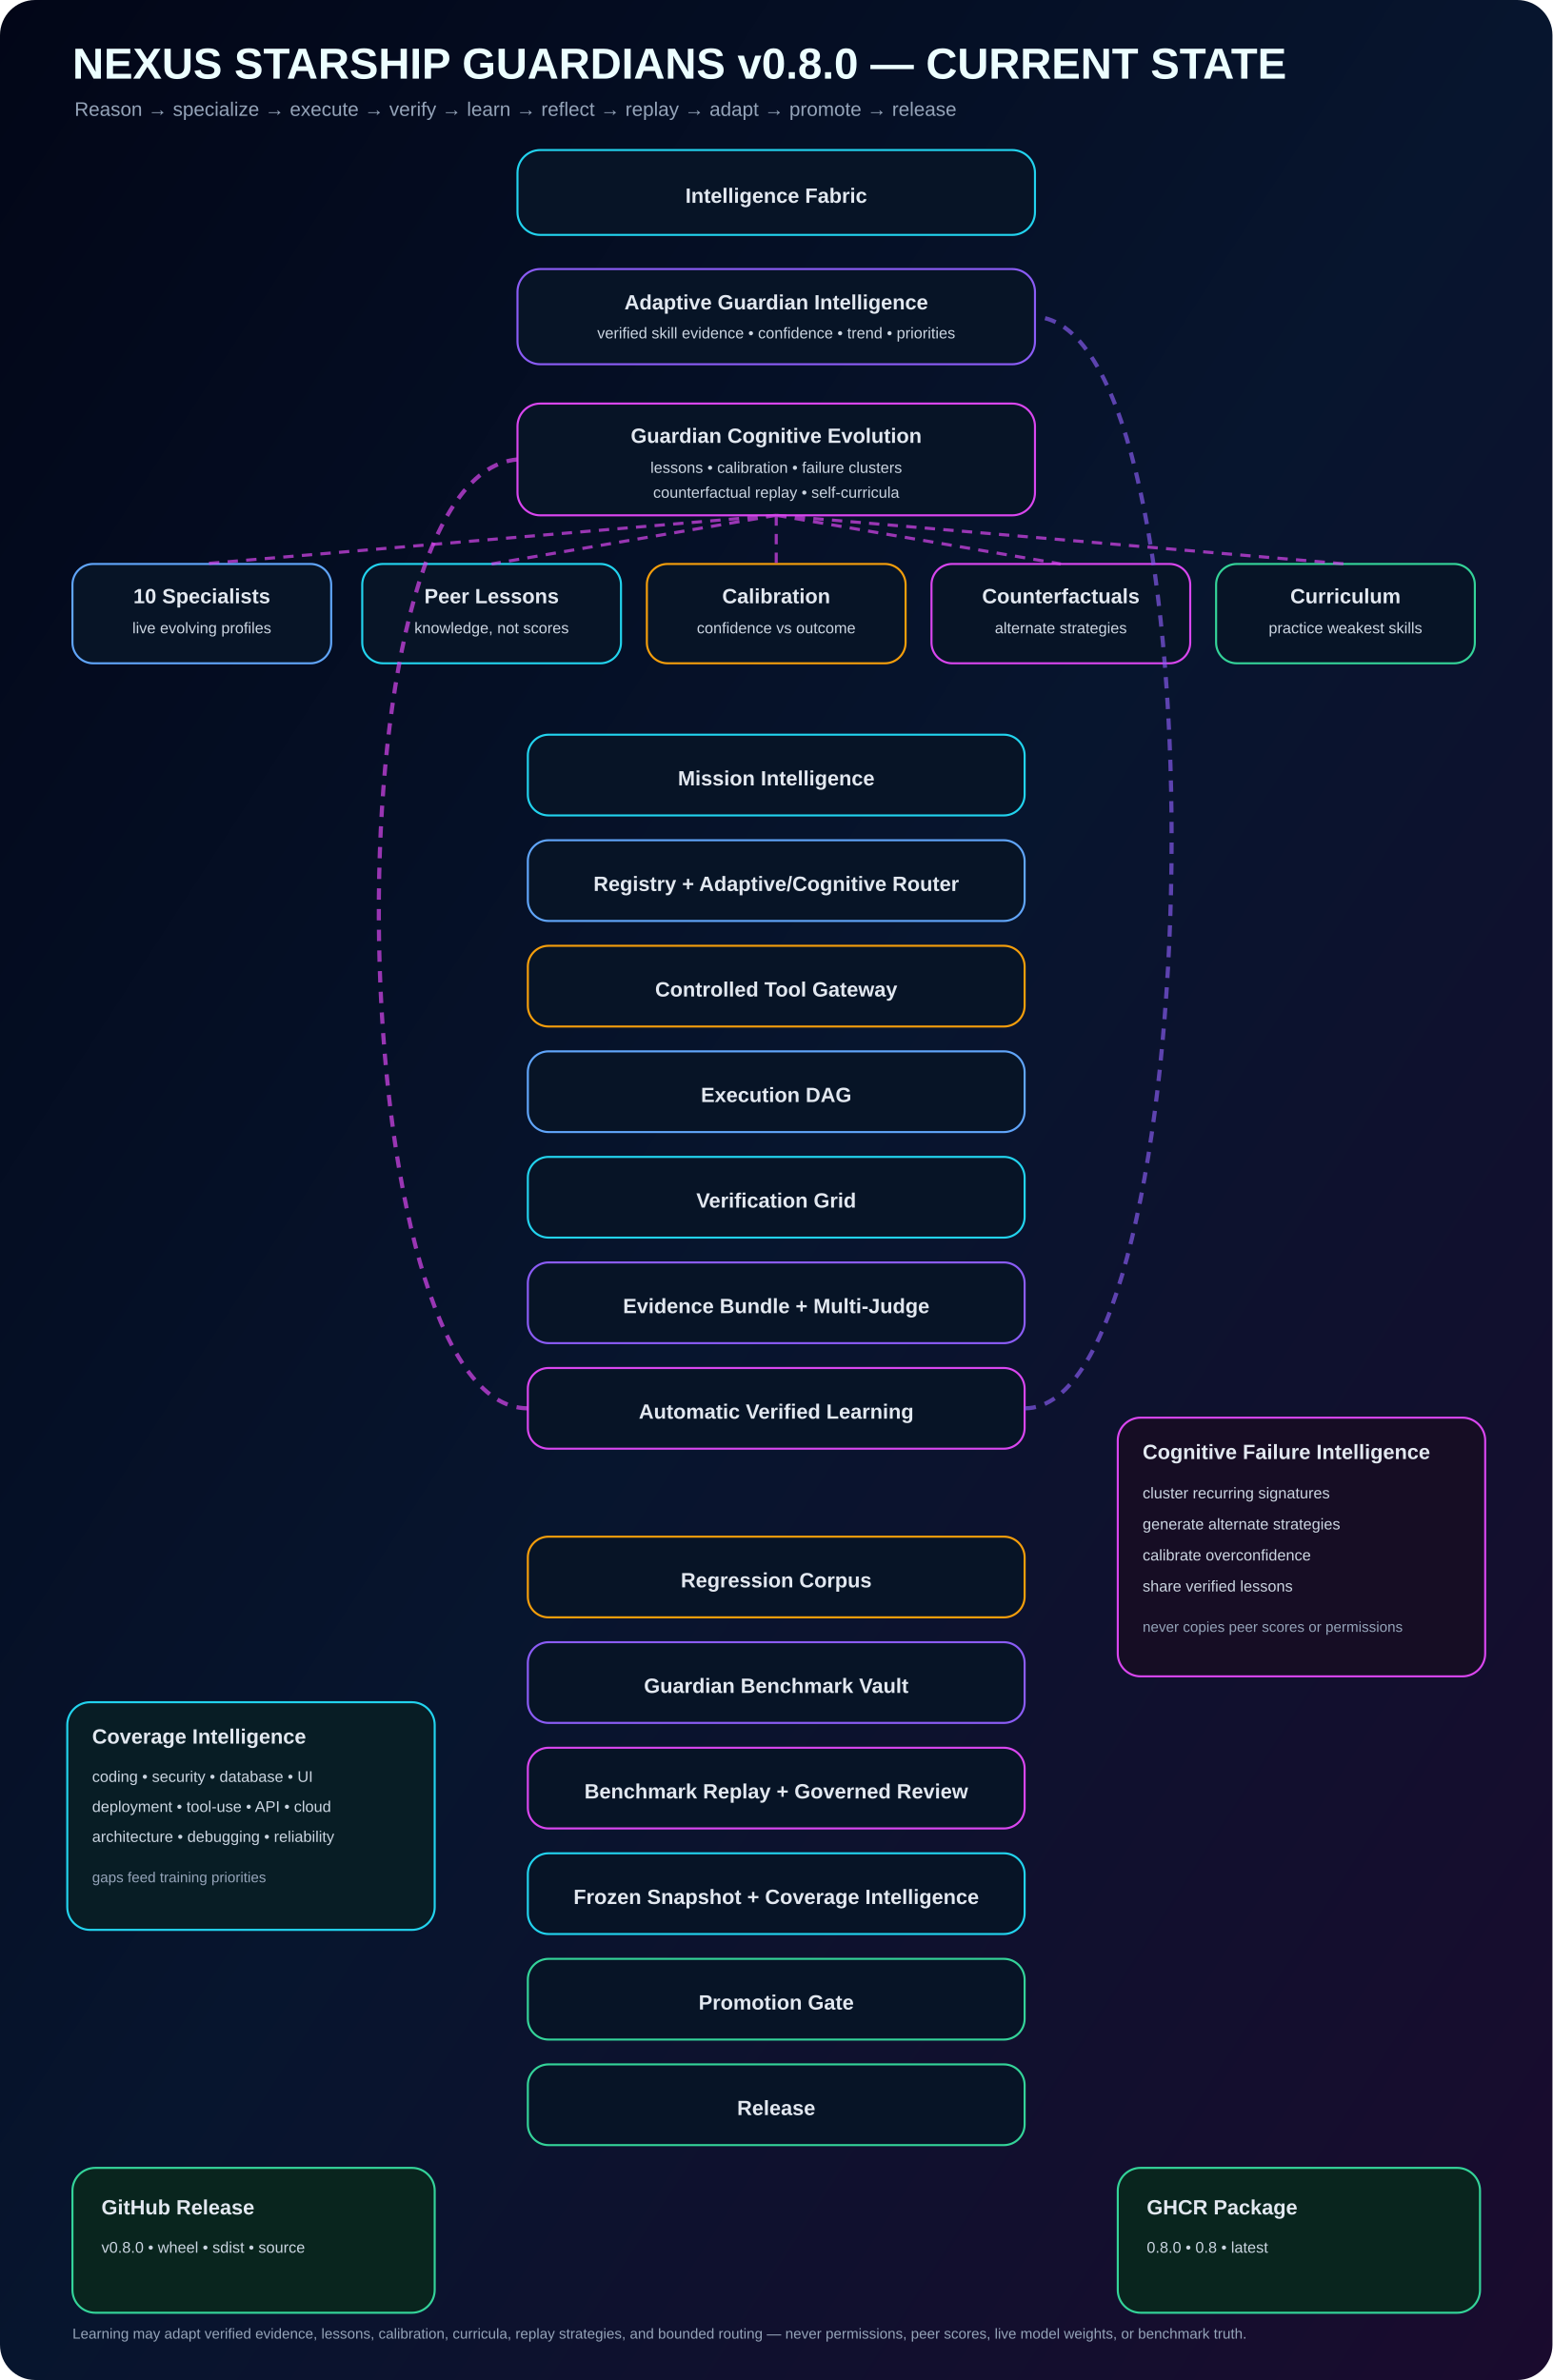
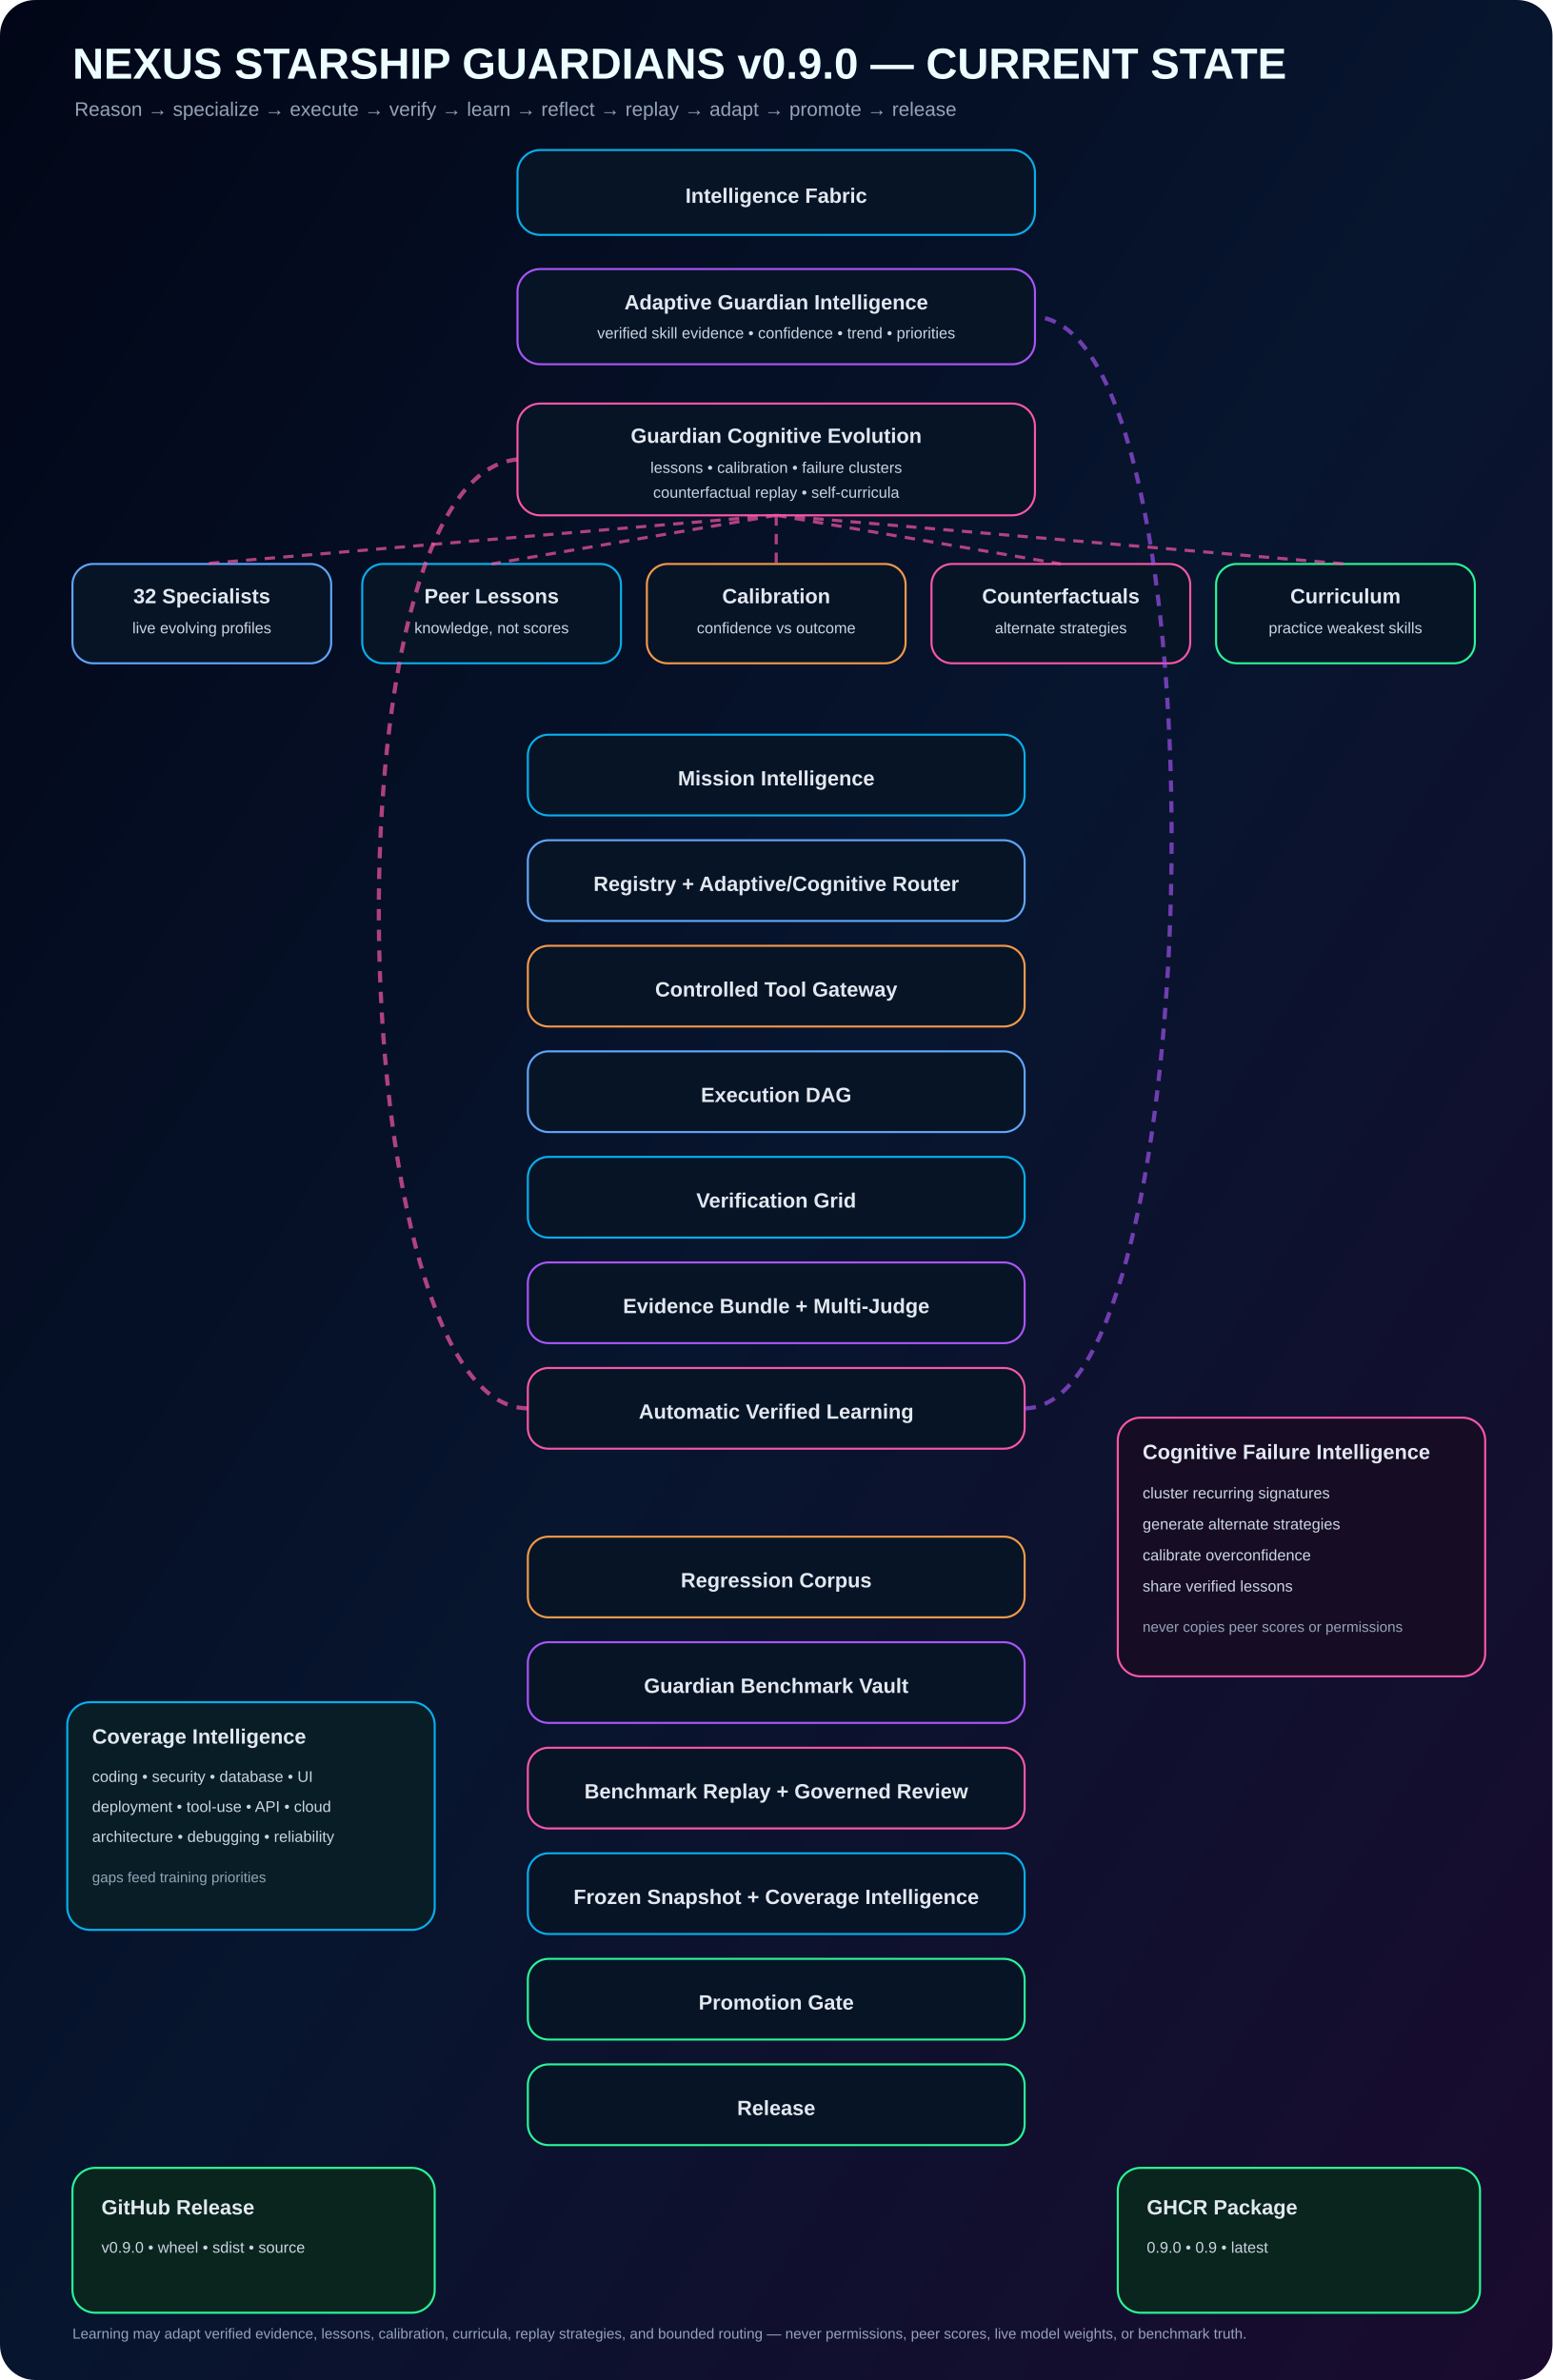
<svg xmlns="http://www.w3.org/2000/svg" width="1500" height="2300" viewBox="0 0 1500 2300" role="img" aria-labelledby="title desc">
  <defs>
    <linearGradient id="bg" x1="0" y1="0" x2="1" y2="1">
      <stop stop-color="#020617" />
      <stop offset=".5" stop-color="#07152e" />
      <stop offset="1" stop-color="#1a0b2e" />
    </linearGradient>
    <linearGradient id="flow" x1="0" y1="0" x2="0" y2="1">
-       <stop stop-color="#22d3ee" />
-       <stop offset=".35" stop-color="#8b5cf6" />
-       <stop offset=".7" stop-color="#f59e0b" />
-       <stop offset="1" stop-color="#34d399" />
+       <stop stop-color="#08AEEA" />
+       <stop offset=".35" stop-color="#A855F7" />
+       <stop offset=".7" stop-color="#F857A6" />
+       <stop offset="1" stop-color="#FF9A44" />
    </linearGradient>
    <filter id="glow">
      <feGaussianBlur stdDeviation="5" result="b" />
      <feMerge>
        <feMergeNode in="b" />
        <feMergeNode in="SourceGraphic" />
      </feMerge>
    </filter>
-     <style>.title{font:800 42px Arial,sans-serif;fill:#ecfeff}.sub{font:19px Arial,sans-serif;fill:#94a3b8}.label{font:700 20px Arial,sans-serif;fill:#e2e8f0}.small{font:15px Arial,sans-serif;fill:#cbd5e1}.tiny{font:14px Arial,sans-serif;fill:#94a3b8}.box{fill:#071426;stroke-width:2}.cyan{stroke:#22d3ee}.blue{stroke:#60a5fa}.violet{stroke:#8b5cf6}.pink{stroke:#d946ef}.amber{stroke:#f59e0b}.green{stroke:#34d399}</style>
+     <style>.title{font:800 42px 'SF Pro Display','SF Pro Text',-apple-system,BlinkMacSystemFont,'Segoe UI',Arial,sans-serif;fill:#ecfeff}.sub{font:19px 'SF Pro Display','SF Pro Text',-apple-system,BlinkMacSystemFont,'Segoe UI',Arial,sans-serif;fill:#94a3b8}.label{font:700 20px 'SF Pro Display','SF Pro Text',-apple-system,BlinkMacSystemFont,'Segoe UI',Arial,sans-serif;fill:#e2e8f0}.small{font:15px 'SF Pro Display','SF Pro Text',-apple-system,BlinkMacSystemFont,'Segoe UI',Arial,sans-serif;fill:#cbd5e1}.tiny{font:14px 'SF Pro Display','SF Pro Text',-apple-system,BlinkMacSystemFont,'Segoe UI',Arial,sans-serif;fill:#94a3b8}.box{fill:#071426;stroke-width:2}.cyan{stroke:#08AEEA}.blue{stroke:#60a5fa}.violet{stroke:#A855F7}.pink{stroke:#F857A6}.amber{stroke:#F2994A}.green{stroke:#2AF598}</style>
  </defs>
  <rect width="1500" height="2300" rx="34" fill="url(#bg)" />
-   <text x="70" y="76" class="title">NEXUS STARSHIP GUARDIANS v0.8.0 — CURRENT STATE</text>
+   <text x="70" y="76" class="title">NEXUS STARSHIP GUARDIANS v0.9.0 — CURRENT STATE</text>
  <text x="72" y="112" class="sub">Reason → specialize → execute → verify → learn → reflect → replay → adapt → promote → release</text>
  <path d="M750 155 V2100" stroke="url(#flow)" stroke-width="8" stroke-dasharray="20 18" opacity=".48" filter="url(#glow)">
    <animate attributeName="stroke-dashoffset" values="0;-76" dur="2.4s" repeatCount="indefinite" />
  </path>
  <g text-anchor="middle">
    <g transform="translate(500 145)">
      <rect class="box cyan" width="500" height="82" rx="22" />
      <text x="250" y="51" class="label">Intelligence Fabric</text>
    </g>
    <g transform="translate(500 260)">
      <rect class="box violet" width="500" height="92" rx="22" />
      <text x="250" y="39" class="label">Adaptive Guardian Intelligence</text>
      <text x="250" y="67" class="small">verified skill evidence • confidence • trend • priorities</text>
    </g>
    <g transform="translate(500 390)">
      <rect class="box pink" width="500" height="108" rx="22" />
      <text x="250" y="38" class="label">Guardian Cognitive Evolution</text>
      <text x="250" y="67" class="small">lessons • calibration • failure clusters</text>
      <text x="250" y="91" class="small">counterfactual replay • self-curricula</text>
    </g>
  </g>
  <g text-anchor="middle">
    <g transform="translate(70 545)">
      <rect class="box blue" width="250" height="96" rx="20" />
-       <text x="125" y="38" class="label">10 Specialists</text>
+       <text x="125" y="38" class="label">32 Specialists</text>
      <text x="125" y="67" class="small">live evolving profiles</text>
    </g>
    <g transform="translate(350 545)">
      <rect class="box cyan" width="250" height="96" rx="20" />
      <text x="125" y="38" class="label">Peer Lessons</text>
      <text x="125" y="67" class="small">knowledge, not scores</text>
    </g>
    <g transform="translate(625 545)">
      <rect class="box amber" width="250" height="96" rx="20" />
      <text x="125" y="38" class="label">Calibration</text>
      <text x="125" y="67" class="small">confidence vs outcome</text>
    </g>
    <g transform="translate(900 545)">
      <rect class="box pink" width="250" height="96" rx="20" />
      <text x="125" y="38" class="label">Counterfactuals</text>
      <text x="125" y="67" class="small">alternate strategies</text>
    </g>
    <g transform="translate(1175 545)">
      <rect class="box green" width="250" height="96" rx="20" />
      <text x="125" y="38" class="label">Curriculum</text>
      <text x="125" y="67" class="small">practice weakest skills</text>
    </g>
  </g>
-   <path d="M750 498 L195 545 M750 498 L475 545 M750 498 L750 545 M750 498 L1025 545 M750 498 L1300 545" fill="none" stroke="#d946ef" stroke-width="3" stroke-dasharray="10 8" opacity=".7">
+   <path d="M750 498 L195 545 M750 498 L475 545 M750 498 L750 545 M750 498 L1025 545 M750 498 L1300 545" fill="none" stroke="#F857A6" stroke-width="3" stroke-dasharray="10 8" opacity=".7">
    <animate attributeName="stroke-dashoffset" values="0;-40" dur="2s" repeatCount="indefinite" />
  </path>
  <g text-anchor="middle">
    <g transform="translate(510 710)">
      <rect class="box cyan" width="480" height="78" rx="20" />
      <text x="240" y="49" class="label">Mission Intelligence</text>
    </g>
    <g transform="translate(510 812)">
      <rect class="box blue" width="480" height="78" rx="20" />
      <text x="240" y="49" class="label">Registry + Adaptive/Cognitive Router</text>
    </g>
    <g transform="translate(510 914)">
      <rect class="box amber" width="480" height="78" rx="20" />
      <text x="240" y="49" class="label">Controlled Tool Gateway</text>
    </g>
    <g transform="translate(510 1016)">
      <rect class="box blue" width="480" height="78" rx="20" />
      <text x="240" y="49" class="label">Execution DAG</text>
    </g>
    <g transform="translate(510 1118)">
      <rect class="box cyan" width="480" height="78" rx="20" />
      <text x="240" y="49" class="label">Verification Grid</text>
    </g>
    <g transform="translate(510 1220)">
      <rect class="box violet" width="480" height="78" rx="20" />
      <text x="240" y="49" class="label">Evidence Bundle + Multi-Judge</text>
    </g>
    <g transform="translate(510 1322)">
      <rect class="box pink" width="480" height="78" rx="20" />
      <text x="240" y="49" class="label">Automatic Verified Learning</text>
    </g>
  </g>
-   <path d="M510 1361 C330 1361 310 460 500 444" fill="none" stroke="#d946ef" stroke-width="4" stroke-dasharray="11 9" opacity=".7">
+   <path d="M510 1361 C330 1361 310 460 500 444" fill="none" stroke="#F857A6" stroke-width="4" stroke-dasharray="11 9" opacity=".7">
    <animate attributeName="stroke-dashoffset" values="0;-42" dur="2.1s" repeatCount="indefinite" />
  </path>
-   <path d="M990 1361 C1170 1361 1185 315 1000 306" fill="none" stroke="#8b5cf6" stroke-width="4" stroke-dasharray="11 9" opacity=".65">
+   <path d="M990 1361 C1170 1361 1185 315 1000 306" fill="none" stroke="#A855F7" stroke-width="4" stroke-dasharray="11 9" opacity=".65">
    <animate attributeName="stroke-dashoffset" values="0;-42" dur="2.4s" repeatCount="indefinite" />
  </path>
  <g text-anchor="middle">
    <g transform="translate(510 1485)">
      <rect class="box amber" width="480" height="78" rx="20" />
      <text x="240" y="49" class="label">Regression Corpus</text>
    </g>
    <g transform="translate(510 1587)">
      <rect class="box violet" width="480" height="78" rx="20" />
      <text x="240" y="49" class="label">Guardian Benchmark Vault</text>
    </g>
    <g transform="translate(510 1689)">
      <rect class="box pink" width="480" height="78" rx="20" />
      <text x="240" y="49" class="label">Benchmark Replay + Governed Review</text>
    </g>
    <g transform="translate(510 1791)">
      <rect class="box cyan" width="480" height="78" rx="20" />
      <text x="240" y="49" class="label">Frozen Snapshot + Coverage Intelligence</text>
    </g>
    <g transform="translate(510 1893)">
      <rect class="box green" width="480" height="78" rx="20" />
      <text x="240" y="49" class="label">Promotion Gate</text>
    </g>
    <g transform="translate(510 1995)">
      <rect class="box green" width="480" height="78" rx="20" />
      <text x="240" y="49" class="label">Release</text>
    </g>
  </g>
  <g transform="translate(65 1645)">
-     <rect width="355" height="220" rx="22" fill="#081d25" stroke="#22d3ee" stroke-width="2" />
+     <rect width="355" height="220" rx="22" fill="#081d25" stroke="#08AEEA" stroke-width="2" />
    <text x="24" y="40" class="label">Coverage Intelligence</text>
    <text x="24" y="77" class="small">coding • security • database • UI</text>
    <text x="24" y="106" class="small">deployment • tool-use • API • cloud</text>
    <text x="24" y="135" class="small">architecture • debugging • reliability</text>
    <text x="24" y="174" class="tiny">gaps feed training priorities</text>
  </g>
  <g transform="translate(1080 1370)">
-     <rect width="355" height="250" rx="22" fill="#160d24" stroke="#d946ef" stroke-width="2" />
+     <rect width="355" height="250" rx="22" fill="#160d24" stroke="#F857A6" stroke-width="2" />
    <text x="24" y="40" class="label">Cognitive Failure Intelligence</text>
    <text x="24" y="78" class="small">cluster recurring signatures</text>
    <text x="24" y="108" class="small">generate alternate strategies</text>
    <text x="24" y="138" class="small">calibrate overconfidence</text>
    <text x="24" y="168" class="small">share verified lessons</text>
    <text x="24" y="207" class="tiny">never copies peer scores or permissions</text>
  </g>
  <g transform="translate(70 2095)">
-     <rect width="350" height="140" rx="22" fill="#09251e" stroke="#34d399" stroke-width="2" />
+     <rect width="350" height="140" rx="22" fill="#09251e" stroke="#2AF598" stroke-width="2" />
    <text x="28" y="45" class="label">GitHub Release</text>
-     <text x="28" y="82" class="small">v0.8.0 • wheel • sdist • source</text>
+     <text x="28" y="82" class="small">v0.9.0 • wheel • sdist • source</text>
  </g>
  <g transform="translate(1080 2095)">
-     <rect width="350" height="140" rx="22" fill="#09251e" stroke="#34d399" stroke-width="2" />
+     <rect width="350" height="140" rx="22" fill="#09251e" stroke="#2AF598" stroke-width="2" />
    <text x="28" y="45" class="label">GHCR Package</text>
-     <text x="28" y="82" class="small">0.8.0 • 0.8 • latest</text>
+     <text x="28" y="82" class="small">0.9.0 • 0.9 • latest</text>
  </g>
  <text x="70" y="2260" class="tiny">Learning may adapt verified evidence, lessons, calibration, curricula, replay strategies, and bounded routing — never permissions, peer scores, live model weights, or benchmark truth.</text>
</svg>
